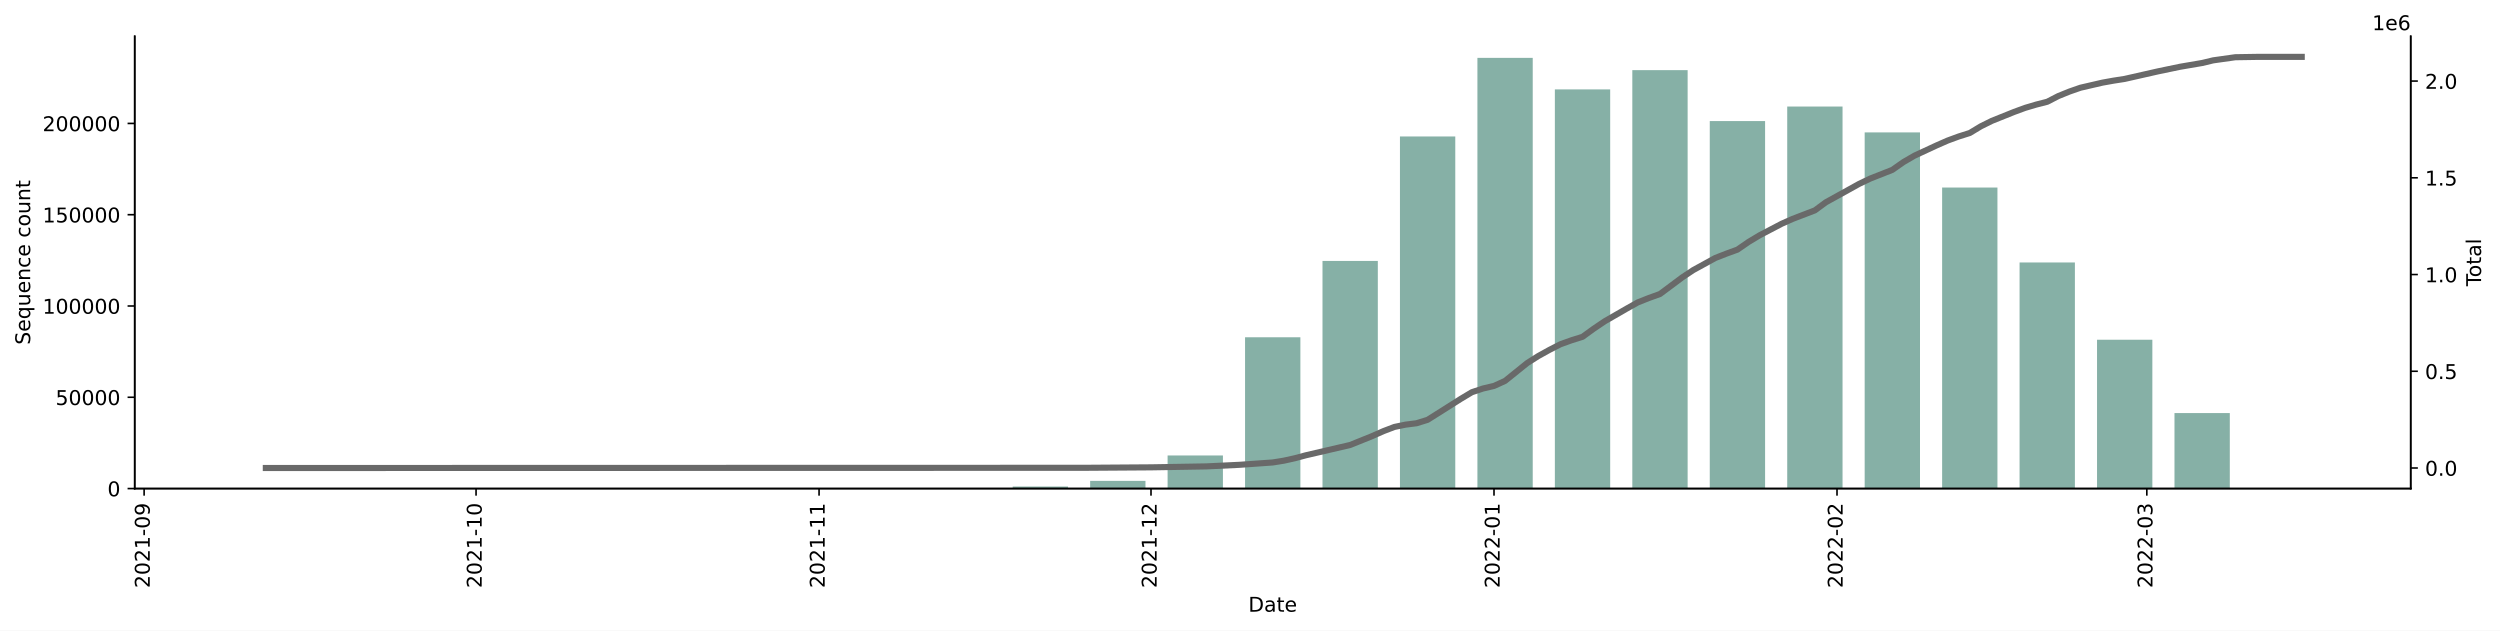
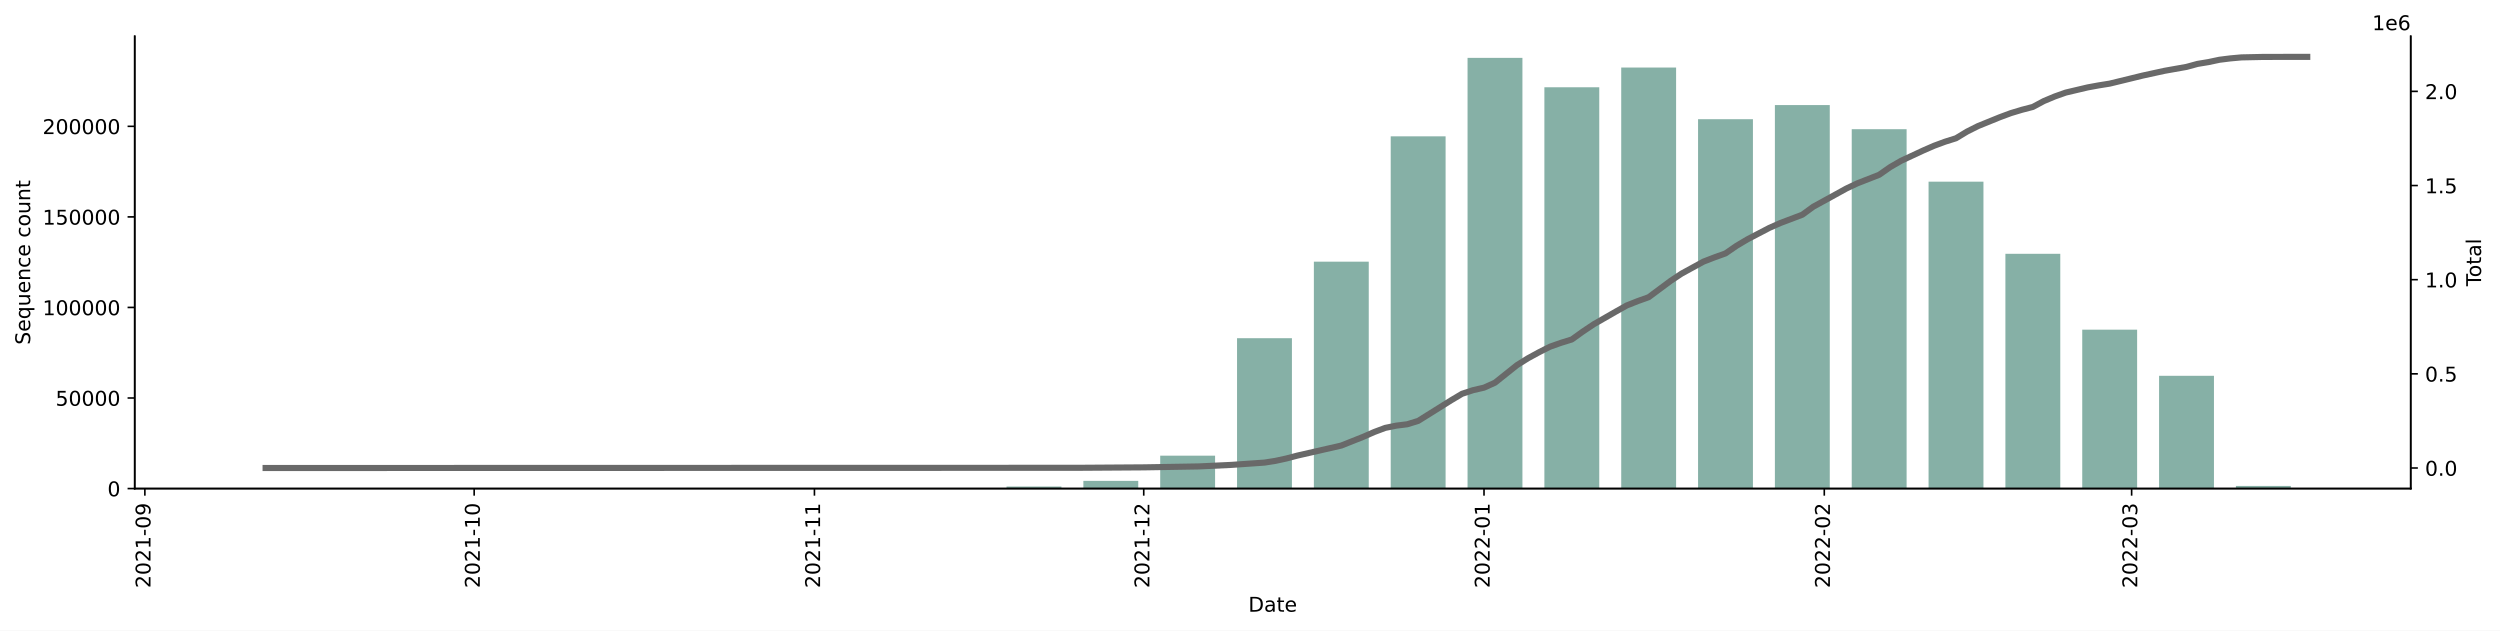
<svg xmlns="http://www.w3.org/2000/svg" xmlns:xlink="http://www.w3.org/1999/xlink" width="1225.834pt" height="309.219pt" viewBox="0 0 1225.834 309.219" version="1.1">
  <defs>
    <style type="text/css">*{stroke-linejoin: round; stroke-linecap: butt}</style>
  </defs>
  <g id="figure_1">
    <g id="patch_1">
      <path d="M 0 309.219  L 1225.834 309.219  L 1225.834 0  L 0 0  z " style="fill: #ffffff" />
    </g>
    <g id="axes_1">
      <g id="patch_2">
        <path d="M 66.053 239.558  L 1182.053 239.558  L 1182.053 17.798  L 66.053 17.798  z " style="fill: #ffffff" />
      </g>
      <g id="patch_3">
-         <path d="M 116.78 239.558  L 143.907 239.558  L 143.907 239.557  L 116.78 239.557  z " clip-path="url(#pfbfbc2de80)" style="fill: #86b0a6" />
+         <path d="M 116.78 239.558  L 143.691 239.558  L 143.691 239.557  L 116.78 239.557  z " clip-path="url(#pfca2b37f61)" style="fill: #86b0a6" />
      </g>
      <g id="patch_4">
-         <path d="M 154.758 239.558  L 181.885 239.558  L 181.885 239.558  L 154.758 239.558  z " clip-path="url(#pfbfbc2de80)" style="fill: #86b0a6" />
+         <path d="M 154.456 239.558  L 181.367 239.558  L 181.367 239.558  L 154.456 239.558  z " clip-path="url(#pfca2b37f61)" style="fill: #86b0a6" />
      </g>
      <g id="patch_5">
-         <path d="M 192.736 239.558  L 219.863 239.558  L 219.863 239.547  L 192.736 239.547  z " clip-path="url(#pfbfbc2de80)" style="fill: #86b0a6" />
+         <path d="M 192.131 239.558  L 219.042 239.558  L 219.042 239.547  L 192.131 239.547  z " clip-path="url(#pfca2b37f61)" style="fill: #86b0a6" />
      </g>
      <g id="patch_6">
-         <path d="M 230.713 239.558  L 257.84 239.558  L 257.84 239.554  L 230.713 239.554  z " clip-path="url(#pfbfbc2de80)" style="fill: #86b0a6" />
+         <path d="M 229.807 239.558  L 256.718 239.558  L 256.718 239.554  L 229.807 239.554  z " clip-path="url(#pfca2b37f61)" style="fill: #86b0a6" />
      </g>
      <g id="patch_7">
-         <path d="M 268.691 239.558  L 295.818 239.558  L 295.818 239.552  L 268.691 239.552  z " clip-path="url(#pfbfbc2de80)" style="fill: #86b0a6" />
+         <path d="M 267.482 239.558  L 294.393 239.558  L 294.393 239.552  L 267.482 239.552  z " clip-path="url(#pfca2b37f61)" style="fill: #86b0a6" />
      </g>
      <g id="patch_8">
-         <path d="M 306.669 239.558  L 333.795 239.558  L 333.795 239.553  L 306.669 239.553  z " clip-path="url(#pfbfbc2de80)" style="fill: #86b0a6" />
+         <path d="M 305.158 239.558  L 332.069 239.558  L 332.069 239.553  L 305.158 239.553  z " clip-path="url(#pfca2b37f61)" style="fill: #86b0a6" />
      </g>
      <g id="patch_9">
-         <path d="M 344.646 239.558  L 371.773 239.558  L 371.773 239.551  L 344.646 239.551  z " clip-path="url(#pfbfbc2de80)" style="fill: #86b0a6" />
+         <path d="M 342.833 239.558  L 369.744 239.558  L 369.744 239.551  L 342.833 239.551  z " clip-path="url(#pfca2b37f61)" style="fill: #86b0a6" />
      </g>
      <g id="patch_10">
-         <path d="M 382.624 239.558  L 409.751 239.558  L 409.751 239.549  L 382.624 239.549  z " clip-path="url(#pfbfbc2de80)" style="fill: #86b0a6" />
+         <path d="M 380.508 239.558  L 407.419 239.558  L 407.419 239.55  L 380.508 239.55  z " clip-path="url(#pfca2b37f61)" style="fill: #86b0a6" />
      </g>
      <g id="patch_11">
-         <path d="M 420.601 239.558  L 447.728 239.558  L 447.728 239.525  L 420.601 239.525  z " clip-path="url(#pfbfbc2de80)" style="fill: #86b0a6" />
+         <path d="M 418.184 239.558  L 445.095 239.558  L 445.095 239.526  L 418.184 239.526  z " clip-path="url(#pfca2b37f61)" style="fill: #86b0a6" />
      </g>
      <g id="patch_12">
-         <path d="M 458.579 239.558  L 485.706 239.558  L 485.706 239.314  L 458.579 239.314  z " clip-path="url(#pfbfbc2de80)" style="fill: #86b0a6" />
+         <path d="M 455.859 239.558  L 482.77 239.558  L 482.77 239.315  L 455.859 239.315  z " clip-path="url(#pfca2b37f61)" style="fill: #86b0a6" />
      </g>
      <g id="patch_13">
-         <path d="M 496.557 239.558  L 523.684 239.558  L 523.684 238.551  L 496.557 238.551  z " clip-path="url(#pfbfbc2de80)" style="fill: #86b0a6" />
+         <path d="M 493.535 239.558  L 520.446 239.558  L 520.446 238.558  L 493.535 238.558  z " clip-path="url(#pfca2b37f61)" style="fill: #86b0a6" />
      </g>
      <g id="patch_14">
-         <path d="M 534.534 239.558  L 561.661 239.558  L 561.661 235.783  L 534.534 235.783  z " clip-path="url(#pfbfbc2de80)" style="fill: #86b0a6" />
+         <path d="M 531.21 239.558  L 558.121 239.558  L 558.121 235.795  L 531.21 235.795  z " clip-path="url(#pfca2b37f61)" style="fill: #86b0a6" />
      </g>
      <g id="patch_15">
-         <path d="M 572.512 239.558  L 599.639 239.558  L 599.639 223.34  L 572.512 223.34  z " clip-path="url(#pfbfbc2de80)" style="fill: #86b0a6" />
+         <path d="M 568.886 239.558  L 595.797 239.558  L 595.797 223.433  L 568.886 223.433  z " clip-path="url(#pfca2b37f61)" style="fill: #86b0a6" />
      </g>
      <g id="patch_16">
-         <path d="M 610.49 239.558  L 637.617 239.558  L 637.617 165.372  L 610.49 165.372  z " clip-path="url(#pfbfbc2de80)" style="fill: #86b0a6" />
+         <path d="M 606.561 239.558  L 633.472 239.558  L 633.472 165.833  L 606.561 165.833  z " clip-path="url(#pfca2b37f61)" style="fill: #86b0a6" />
      </g>
      <g id="patch_17">
-         <path d="M 648.467 239.558  L 675.594 239.558  L 675.594 127.955  L 648.467 127.955  z " clip-path="url(#pfbfbc2de80)" style="fill: #86b0a6" />
+         <path d="M 644.236 239.558  L 671.147 239.558  L 671.147 128.291  L 644.236 128.291  z " clip-path="url(#pfca2b37f61)" style="fill: #86b0a6" />
      </g>
      <g id="patch_18">
-         <path d="M 686.445 239.558  L 713.572 239.558  L 713.572 66.927  L 686.445 66.927  z " clip-path="url(#pfbfbc2de80)" style="fill: #86b0a6" />
+         <path d="M 681.912 239.558  L 708.823 239.558  L 708.823 66.833  L 681.912 66.833  z " clip-path="url(#pfca2b37f61)" style="fill: #86b0a6" />
      </g>
      <g id="patch_19">
-         <path d="M 724.423 239.558  L 751.549 239.558  L 751.549 28.358  L 724.423 28.358  z " clip-path="url(#pfbfbc2de80)" style="fill: #86b0a6" />
+         <path d="M 719.587 239.558  L 746.498 239.558  L 746.498 28.358  L 719.587 28.358  z " clip-path="url(#pfca2b37f61)" style="fill: #86b0a6" />
      </g>
      <g id="patch_20">
-         <path d="M 762.4 239.558  L 789.527 239.558  L 789.527 43.847  L 762.4 43.847  z " clip-path="url(#pfbfbc2de80)" style="fill: #86b0a6" />
+         <path d="M 757.263 239.558  L 784.174 239.558  L 784.174 42.8  L 757.263 42.8  z " clip-path="url(#pfca2b37f61)" style="fill: #86b0a6" />
      </g>
      <g id="patch_21">
-         <path d="M 800.378 239.558  L 827.505 239.558  L 827.505 34.381  L 800.378 34.381  z " clip-path="url(#pfbfbc2de80)" style="fill: #86b0a6" />
+         <path d="M 794.938 239.558  L 821.849 239.558  L 821.849 33.128  L 794.938 33.128  z " clip-path="url(#pfca2b37f61)" style="fill: #86b0a6" />
      </g>
      <g id="patch_22">
-         <path d="M 838.356 239.558  L 865.482 239.558  L 865.482 59.361  L 838.356 59.361  z " clip-path="url(#pfbfbc2de80)" style="fill: #86b0a6" />
+         <path d="M 832.614 239.558  L 859.525 239.558  L 859.525 58.463  L 832.614 58.463  z " clip-path="url(#pfca2b37f61)" style="fill: #86b0a6" />
      </g>
      <g id="patch_23">
-         <path d="M 876.333 239.558  L 903.46 239.558  L 903.46 52.25  L 876.333 52.25  z " clip-path="url(#pfbfbc2de80)" style="fill: #86b0a6" />
+         <path d="M 870.289 239.558  L 897.2 239.558  L 897.2 51.521  L 870.289 51.521  z " clip-path="url(#pfca2b37f61)" style="fill: #86b0a6" />
      </g>
      <g id="patch_24">
-         <path d="M 914.311 239.558  L 941.438 239.558  L 941.438 64.918  L 914.311 64.918  z " clip-path="url(#pfbfbc2de80)" style="fill: #86b0a6" />
+         <path d="M 907.964 239.558  L 934.875 239.558  L 934.875 63.349  L 907.964 63.349  z " clip-path="url(#pfca2b37f61)" style="fill: #86b0a6" />
      </g>
      <g id="patch_25">
-         <path d="M 952.288 239.558  L 979.415 239.558  L 979.415 91.969  L 952.288 91.969  z " clip-path="url(#pfbfbc2de80)" style="fill: #86b0a6" />
+         <path d="M 945.64 239.558  L 972.551 239.558  L 972.551 89.07  L 945.64 89.07  z " clip-path="url(#pfca2b37f61)" style="fill: #86b0a6" />
      </g>
      <g id="patch_26">
-         <path d="M 990.266 239.558  L 1017.393 239.558  L 1017.393 128.707  L 990.266 128.707  z " clip-path="url(#pfbfbc2de80)" style="fill: #86b0a6" />
+         <path d="M 983.315 239.558  L 1010.226 239.558  L 1010.226 124.434  L 983.315 124.434  z " clip-path="url(#pfca2b37f61)" style="fill: #86b0a6" />
      </g>
      <g id="patch_27">
-         <path d="M 1028.244 239.558  L 1055.371 239.558  L 1055.371 166.592  L 1028.244 166.592  z " clip-path="url(#pfbfbc2de80)" style="fill: #86b0a6" />
+         <path d="M 1020.991 239.558  L 1047.902 239.558  L 1047.902 161.639  L 1020.991 161.639  z " clip-path="url(#pfca2b37f61)" style="fill: #86b0a6" />
      </g>
      <g id="patch_28">
-         <path d="M 1066.221 239.558  L 1093.348 239.558  L 1093.348 202.545  L 1066.221 202.545  z " clip-path="url(#pfbfbc2de80)" style="fill: #86b0a6" />
+         <path d="M 1058.666 239.558  L 1085.577 239.558  L 1085.577 184.263  L 1058.666 184.263  z " clip-path="url(#pfca2b37f61)" style="fill: #86b0a6" />
      </g>
      <g id="patch_29">
-         <path d="M 1104.199 239.558  L 1131.326 239.558  L 1131.326 239.504  L 1104.199 239.504  z " clip-path="url(#pfbfbc2de80)" style="fill: #86b0a6" />
+         <path d="M 1096.342 239.558  L 1123.253 239.558  L 1123.253 238.256  L 1096.342 238.256  z " clip-path="url(#pfca2b37f61)" style="fill: #86b0a6" />
      </g>
      <g id="matplotlib.axis_1">
        <g id="xtick_1">
          <g id="line2d_1">
            <defs>
-               <path id="m971dc63881" d="M 0 0  L 0 3.5  " style="stroke: #000000; stroke-width: 0.8" />
-             </defs>
-             <g>
-               <use xlink:href="#m971dc63881" x="70.665" y="239.558" style="stroke: #000000; stroke-width: 0.8" />
+               <path id="m315b8e1f35" d="M 0 0  L 0 3.5  " style="stroke: #000000; stroke-width: 0.8" />
+             </defs>
+             <g>
+               <use xlink:href="#m315b8e1f35" x="71.032" y="239.558" style="stroke: #000000; stroke-width: 0.8" />
            </g>
          </g>
          <g id="text_1">
-             <g transform="translate(73.42407 288.3413)rotate(-90)scale(0.1 -0.1)">
+             <g transform="translate(73.79104 288.3413)rotate(-90)scale(0.1 -0.1)">
              <defs>
                <path id="DejaVuSans-32" d="M 1228 531  L 3431 531  L 3431 0  L 469 0  L 469 531  Q 828 903 1448 1529  Q 2069 2156 2228 2338  Q 2531 2678 2651 2914  Q 2772 3150 2772 3378  Q 2772 3750 2511 3984  Q 2250 4219 1831 4219  Q 1534 4219 1204 4116  Q 875 4013 500 3803  L 500 4441  Q 881 4594 1212 4672  Q 1544 4750 1819 4750  Q 2544 4750 2975 4387  Q 3406 4025 3406 3419  Q 3406 3131 3298 2873  Q 3191 2616 2906 2266  Q 2828 2175 2409 1742  Q 1991 1309 1228 531  z " transform="scale(0.015625)" />
                <path id="DejaVuSans-30" d="M 2034 4250  Q 1547 4250 1301 3770  Q 1056 3291 1056 2328  Q 1056 1369 1301 889  Q 1547 409 2034 409  Q 2525 409 2770 889  Q 3016 1369 3016 2328  Q 3016 3291 2770 3770  Q 2525 4250 2034 4250  z M 2034 4750  Q 2819 4750 3233 4129  Q 3647 3509 3647 2328  Q 3647 1150 3233 529  Q 2819 -91 2034 -91  Q 1250 -91 836 529  Q 422 1150 422 2328  Q 422 3509 836 4129  Q 1250 4750 2034 4750  z " transform="scale(0.015625)" />
                <path id="DejaVuSans-31" d="M 794 531  L 1825 531  L 1825 4091  L 703 3866  L 703 4441  L 1819 4666  L 2450 4666  L 2450 531  L 3481 531  L 3481 0  L 794 0  L 794 531  z " transform="scale(0.015625)" />
                <path id="DejaVuSans-2d" d="M 313 2009  L 1997 2009  L 1997 1497  L 313 1497  L 313 2009  z " transform="scale(0.015625)" />
                <path id="DejaVuSans-39" d="M 703 97  L 703 672  Q 941 559 1184 500  Q 1428 441 1663 441  Q 2288 441 2617 861  Q 2947 1281 2994 2138  Q 2813 1869 2534 1725  Q 2256 1581 1919 1581  Q 1219 1581 811 2004  Q 403 2428 403 3163  Q 403 3881 828 4315  Q 1253 4750 1959 4750  Q 2769 4750 3195 4129  Q 3622 3509 3622 2328  Q 3622 1225 3098 567  Q 2575 -91 1691 -91  Q 1453 -91 1209 -44  Q 966 3 703 97  z M 1959 2075  Q 2384 2075 2632 2365  Q 2881 2656 2881 3163  Q 2881 3666 2632 3958  Q 2384 4250 1959 4250  Q 1534 4250 1286 3958  Q 1038 3666 1038 3163  Q 1038 2656 1286 2365  Q 1534 2075 1959 2075  z " transform="scale(0.015625)" />
              </defs>
              <use xlink:href="#DejaVuSans-32" />
              <use xlink:href="#DejaVuSans-30" x="63.623" />
              <use xlink:href="#DejaVuSans-32" x="127.246" />
              <use xlink:href="#DejaVuSans-31" x="190.869" />
              <use xlink:href="#DejaVuSans-2d" x="254.492" />
              <use xlink:href="#DejaVuSans-30" x="290.576" />
              <use xlink:href="#DejaVuSans-39" x="354.199" />
            </g>
          </g>
        </g>
        <g id="xtick_2">
          <g id="line2d_2">
            <g>
-               <use xlink:href="#m971dc63881" x="233.426" y="239.558" style="stroke: #000000; stroke-width: 0.8" />
+               <use xlink:href="#m315b8e1f35" x="232.498" y="239.558" style="stroke: #000000; stroke-width: 0.8" />
            </g>
          </g>
          <g id="text_2">
-             <g transform="translate(236.1854 288.3413)rotate(-90)scale(0.1 -0.1)">
+             <g transform="translate(235.2572 288.3413)rotate(-90)scale(0.1 -0.1)">
              <use xlink:href="#DejaVuSans-32" />
              <use xlink:href="#DejaVuSans-30" x="63.623" />
              <use xlink:href="#DejaVuSans-32" x="127.246" />
              <use xlink:href="#DejaVuSans-31" x="190.869" />
              <use xlink:href="#DejaVuSans-2d" x="254.492" />
              <use xlink:href="#DejaVuSans-31" x="290.576" />
              <use xlink:href="#DejaVuSans-30" x="354.199" />
            </g>
          </g>
        </g>
        <g id="xtick_3">
          <g id="line2d_3">
            <g>
-               <use xlink:href="#m971dc63881" x="401.613" y="239.558" style="stroke: #000000; stroke-width: 0.8" />
+               <use xlink:href="#m315b8e1f35" x="399.346" y="239.558" style="stroke: #000000; stroke-width: 0.8" />
            </g>
          </g>
          <g id="text_3">
-             <g transform="translate(404.3721 288.3413)rotate(-90)scale(0.1 -0.1)">
+             <g transform="translate(402.1055 288.3413)rotate(-90)scale(0.1 -0.1)">
              <use xlink:href="#DejaVuSans-32" />
              <use xlink:href="#DejaVuSans-30" x="63.623" />
              <use xlink:href="#DejaVuSans-32" x="127.246" />
              <use xlink:href="#DejaVuSans-31" x="190.869" />
              <use xlink:href="#DejaVuSans-2d" x="254.492" />
              <use xlink:href="#DejaVuSans-31" x="290.576" />
              <use xlink:href="#DejaVuSans-31" x="354.199" />
            </g>
          </g>
        </g>
        <g id="xtick_4">
          <g id="line2d_4">
            <g>
-               <use xlink:href="#m971dc63881" x="564.374" y="239.558" style="stroke: #000000; stroke-width: 0.8" />
+               <use xlink:href="#m315b8e1f35" x="560.812" y="239.558" style="stroke: #000000; stroke-width: 0.8" />
            </g>
          </g>
          <g id="text_4">
-             <g transform="translate(567.1334 288.3413)rotate(-90)scale(0.1 -0.1)">
+             <g transform="translate(563.5716 288.3413)rotate(-90)scale(0.1 -0.1)">
              <use xlink:href="#DejaVuSans-32" />
              <use xlink:href="#DejaVuSans-30" x="63.623" />
              <use xlink:href="#DejaVuSans-32" x="127.246" />
              <use xlink:href="#DejaVuSans-31" x="190.869" />
              <use xlink:href="#DejaVuSans-2d" x="254.492" />
              <use xlink:href="#DejaVuSans-31" x="290.576" />
              <use xlink:href="#DejaVuSans-32" x="354.199" />
            </g>
          </g>
        </g>
        <g id="xtick_5">
          <g id="line2d_5">
            <g>
-               <use xlink:href="#m971dc63881" x="732.561" y="239.558" style="stroke: #000000; stroke-width: 0.8" />
+               <use xlink:href="#m315b8e1f35" x="727.661" y="239.558" style="stroke: #000000; stroke-width: 0.8" />
            </g>
          </g>
          <g id="text_5">
-             <g transform="translate(735.32 288.3413)rotate(-90)scale(0.1 -0.1)">
+             <g transform="translate(730.4199 288.3413)rotate(-90)scale(0.1 -0.1)">
              <use xlink:href="#DejaVuSans-32" />
              <use xlink:href="#DejaVuSans-30" x="63.623" />
              <use xlink:href="#DejaVuSans-32" x="127.246" />
              <use xlink:href="#DejaVuSans-32" x="190.869" />
              <use xlink:href="#DejaVuSans-2d" x="254.492" />
              <use xlink:href="#DejaVuSans-30" x="290.576" />
              <use xlink:href="#DejaVuSans-31" x="354.199" />
            </g>
          </g>
        </g>
        <g id="xtick_6">
          <g id="line2d_6">
            <g>
-               <use xlink:href="#m971dc63881" x="900.747" y="239.558" style="stroke: #000000; stroke-width: 0.8" />
+               <use xlink:href="#m315b8e1f35" x="894.509" y="239.558" style="stroke: #000000; stroke-width: 0.8" />
            </g>
          </g>
          <g id="text_6">
-             <g transform="translate(903.5067 288.3413)rotate(-90)scale(0.1 -0.1)">
+             <g transform="translate(897.2683 288.3413)rotate(-90)scale(0.1 -0.1)">
              <use xlink:href="#DejaVuSans-32" />
              <use xlink:href="#DejaVuSans-30" x="63.623" />
              <use xlink:href="#DejaVuSans-32" x="127.246" />
              <use xlink:href="#DejaVuSans-32" x="190.869" />
              <use xlink:href="#DejaVuSans-2d" x="254.492" />
              <use xlink:href="#DejaVuSans-30" x="290.576" />
              <use xlink:href="#DejaVuSans-32" x="354.199" />
            </g>
          </g>
        </g>
        <g id="xtick_7">
          <g id="line2d_7">
            <g>
-               <use xlink:href="#m971dc63881" x="1052.658" y="239.558" style="stroke: #000000; stroke-width: 0.8" />
+               <use xlink:href="#m315b8e1f35" x="1045.211" y="239.558" style="stroke: #000000; stroke-width: 0.8" />
            </g>
          </g>
          <g id="text_7">
-             <g transform="translate(1055.417 288.3413)rotate(-90)scale(0.1 -0.1)">
+             <g transform="translate(1047.97 288.3413)rotate(-90)scale(0.1 -0.1)">
              <defs>
                <path id="DejaVuSans-33" d="M 2597 2516  Q 3050 2419 3304 2112  Q 3559 1806 3559 1356  Q 3559 666 3084 287  Q 2609 -91 1734 -91  Q 1441 -91 1130 -33  Q 819 25 488 141  L 488 750  Q 750 597 1062 519  Q 1375 441 1716 441  Q 2309 441 2620 675  Q 2931 909 2931 1356  Q 2931 1769 2642 2001  Q 2353 2234 1838 2234  L 1294 2234  L 1294 2753  L 1863 2753  Q 2328 2753 2575 2939  Q 2822 3125 2822 3475  Q 2822 3834 2567 4026  Q 2313 4219 1838 4219  Q 1578 4219 1281 4162  Q 984 4106 628 3988  L 628 4550  Q 988 4650 1302 4700  Q 1616 4750 1894 4750  Q 2613 4750 3031 4423  Q 3450 4097 3450 3541  Q 3450 3153 3228 2886  Q 3006 2619 2597 2516  z " transform="scale(0.015625)" />
              </defs>
              <use xlink:href="#DejaVuSans-32" />
              <use xlink:href="#DejaVuSans-30" x="63.623" />
              <use xlink:href="#DejaVuSans-32" x="127.246" />
              <use xlink:href="#DejaVuSans-32" x="190.869" />
              <use xlink:href="#DejaVuSans-2d" x="254.492" />
              <use xlink:href="#DejaVuSans-30" x="290.576" />
              <use xlink:href="#DejaVuSans-33" x="354.199" />
            </g>
          </g>
        </g>
        <g id="text_8">
          <g transform="translate(612.1023 299.9397)scale(0.1 -0.1)">
            <defs>
              <path id="DejaVuSans-44" d="M 1259 4147  L 1259 519  L 2022 519  Q 2988 519 3436 956  Q 3884 1394 3884 2338  Q 3884 3275 3436 3711  Q 2988 4147 2022 4147  L 1259 4147  z M 628 4666  L 1925 4666  Q 3281 4666 3915 4102  Q 4550 3538 4550 2338  Q 4550 1131 3912 565  Q 3275 0 1925 0  L 628 0  L 628 4666  z " transform="scale(0.015625)" />
              <path id="DejaVuSans-61" d="M 2194 1759  Q 1497 1759 1228 1600  Q 959 1441 959 1056  Q 959 750 1161 570  Q 1363 391 1709 391  Q 2188 391 2477 730  Q 2766 1069 2766 1631  L 2766 1759  L 2194 1759  z M 3341 1997  L 3341 0  L 2766 0  L 2766 531  Q 2569 213 2275 61  Q 1981 -91 1556 -91  Q 1019 -91 701 211  Q 384 513 384 1019  Q 384 1609 779 1909  Q 1175 2209 1959 2209  L 2766 2209  L 2766 2266  Q 2766 2663 2505 2880  Q 2244 3097 1772 3097  Q 1472 3097 1187 3025  Q 903 2953 641 2809  L 641 3341  Q 956 3463 1253 3523  Q 1550 3584 1831 3584  Q 2591 3584 2966 3190  Q 3341 2797 3341 1997  z " transform="scale(0.015625)" />
              <path id="DejaVuSans-74" d="M 1172 4494  L 1172 3500  L 2356 3500  L 2356 3053  L 1172 3053  L 1172 1153  Q 1172 725 1289 603  Q 1406 481 1766 481  L 2356 481  L 2356 0  L 1766 0  Q 1100 0 847 248  Q 594 497 594 1153  L 594 3053  L 172 3053  L 172 3500  L 594 3500  L 594 4494  L 1172 4494  z " transform="scale(0.015625)" />
              <path id="DejaVuSans-65" d="M 3597 1894  L 3597 1613  L 953 1613  Q 991 1019 1311 708  Q 1631 397 2203 397  Q 2534 397 2845 478  Q 3156 559 3463 722  L 3463 178  Q 3153 47 2828 -22  Q 2503 -91 2169 -91  Q 1331 -91 842 396  Q 353 884 353 1716  Q 353 2575 817 3079  Q 1281 3584 2069 3584  Q 2775 3584 3186 3129  Q 3597 2675 3597 1894  z M 3022 2063  Q 3016 2534 2758 2815  Q 2500 3097 2075 3097  Q 1594 3097 1305 2825  Q 1016 2553 972 2059  L 3022 2063  z " transform="scale(0.015625)" />
            </defs>
            <use xlink:href="#DejaVuSans-44" />
            <use xlink:href="#DejaVuSans-61" x="77.002" />
            <use xlink:href="#DejaVuSans-74" x="138.281" />
            <use xlink:href="#DejaVuSans-65" x="177.49" />
          </g>
        </g>
      </g>
      <g id="matplotlib.axis_2">
        <g id="ytick_1">
          <g id="line2d_8">
            <defs>
-               <path id="m54472faaa9" d="M 0 0  L -3.5 0  " style="stroke: #000000; stroke-width: 0.8" />
-             </defs>
-             <g>
-               <use xlink:href="#m54472faaa9" x="66.053" y="239.558" style="stroke: #000000; stroke-width: 0.8" />
+               <path id="m2f3e885603" d="M 0 0  L -3.5 0  " style="stroke: #000000; stroke-width: 0.8" />
+             </defs>
+             <g>
+               <use xlink:href="#m2f3e885603" x="66.053" y="239.558" style="stroke: #000000; stroke-width: 0.8" />
            </g>
          </g>
          <g id="text_9">
            <g transform="translate(52.69062 243.3577)scale(0.1 -0.1)">
              <use xlink:href="#DejaVuSans-30" />
            </g>
          </g>
        </g>
        <g id="ytick_2">
          <g id="line2d_9">
            <g>
-               <use xlink:href="#m54472faaa9" x="66.053" y="194.799" style="stroke: #000000; stroke-width: 0.8" />
+               <use xlink:href="#m2f3e885603" x="66.053" y="195.156" style="stroke: #000000; stroke-width: 0.8" />
            </g>
          </g>
          <g id="text_10">
-             <g transform="translate(27.24063 198.5982)scale(0.1 -0.1)">
+             <g transform="translate(27.24063 198.9551)scale(0.1 -0.1)">
              <defs>
                <path id="DejaVuSans-35" d="M 691 4666  L 3169 4666  L 3169 4134  L 1269 4134  L 1269 2991  Q 1406 3038 1543 3061  Q 1681 3084 1819 3084  Q 2600 3084 3056 2656  Q 3513 2228 3513 1497  Q 3513 744 3044 326  Q 2575 -91 1722 -91  Q 1428 -91 1123 -41  Q 819 9 494 109  L 494 744  Q 775 591 1075 516  Q 1375 441 1709 441  Q 2250 441 2565 725  Q 2881 1009 2881 1497  Q 2881 1984 2565 2268  Q 2250 2553 1709 2553  Q 1456 2553 1204 2497  Q 953 2441 691 2322  L 691 4666  z " transform="scale(0.015625)" />
              </defs>
              <use xlink:href="#DejaVuSans-35" />
              <use xlink:href="#DejaVuSans-30" x="63.623" />
              <use xlink:href="#DejaVuSans-30" x="127.246" />
              <use xlink:href="#DejaVuSans-30" x="190.869" />
              <use xlink:href="#DejaVuSans-30" x="254.492" />
            </g>
          </g>
        </g>
        <g id="ytick_3">
          <g id="line2d_10">
            <g>
-               <use xlink:href="#m54472faaa9" x="66.053" y="150.04" style="stroke: #000000; stroke-width: 0.8" />
+               <use xlink:href="#m2f3e885603" x="66.053" y="150.753" style="stroke: #000000; stroke-width: 0.8" />
            </g>
          </g>
          <g id="text_11">
-             <g transform="translate(20.87813 153.8388)scale(0.1 -0.1)">
+             <g transform="translate(20.87813 154.5525)scale(0.1 -0.1)">
              <use xlink:href="#DejaVuSans-31" />
              <use xlink:href="#DejaVuSans-30" x="63.623" />
              <use xlink:href="#DejaVuSans-30" x="127.246" />
              <use xlink:href="#DejaVuSans-30" x="190.869" />
              <use xlink:href="#DejaVuSans-30" x="254.492" />
              <use xlink:href="#DejaVuSans-30" x="318.115" />
            </g>
          </g>
        </g>
        <g id="ytick_4">
          <g id="line2d_11">
            <g>
-               <use xlink:href="#m54472faaa9" x="66.053" y="105.28" style="stroke: #000000; stroke-width: 0.8" />
+               <use xlink:href="#m2f3e885603" x="66.053" y="106.351" style="stroke: #000000; stroke-width: 0.8" />
            </g>
          </g>
          <g id="text_12">
-             <g transform="translate(20.87813 109.0794)scale(0.1 -0.1)">
+             <g transform="translate(20.87813 110.1499)scale(0.1 -0.1)">
              <use xlink:href="#DejaVuSans-31" />
              <use xlink:href="#DejaVuSans-35" x="63.623" />
              <use xlink:href="#DejaVuSans-30" x="127.246" />
              <use xlink:href="#DejaVuSans-30" x="190.869" />
              <use xlink:href="#DejaVuSans-30" x="254.492" />
              <use xlink:href="#DejaVuSans-30" x="318.115" />
            </g>
          </g>
        </g>
        <g id="ytick_5">
          <g id="line2d_12">
            <g>
-               <use xlink:href="#m54472faaa9" x="66.053" y="60.521" style="stroke: #000000; stroke-width: 0.8" />
+               <use xlink:href="#m2f3e885603" x="66.053" y="61.948" style="stroke: #000000; stroke-width: 0.8" />
            </g>
          </g>
          <g id="text_13">
-             <g transform="translate(20.87813 64.31998)scale(0.1 -0.1)">
+             <g transform="translate(20.87813 65.74732)scale(0.1 -0.1)">
              <use xlink:href="#DejaVuSans-32" />
              <use xlink:href="#DejaVuSans-30" x="63.623" />
              <use xlink:href="#DejaVuSans-30" x="127.246" />
              <use xlink:href="#DejaVuSans-30" x="190.869" />
              <use xlink:href="#DejaVuSans-30" x="254.492" />
              <use xlink:href="#DejaVuSans-30" x="318.115" />
            </g>
          </g>
        </g>
        <g id="text_14">
          <g transform="translate(14.79844 169.0386)rotate(-90)scale(0.1 -0.1)">
            <defs>
              <path id="DejaVuSans-53" d="M 3425 4513  L 3425 3897  Q 3066 4069 2747 4153  Q 2428 4238 2131 4238  Q 1616 4238 1336 4038  Q 1056 3838 1056 3469  Q 1056 3159 1242 3001  Q 1428 2844 1947 2747  L 2328 2669  Q 3034 2534 3370 2195  Q 3706 1856 3706 1288  Q 3706 609 3251 259  Q 2797 -91 1919 -91  Q 1588 -91 1214 -16  Q 841 59 441 206  L 441 856  Q 825 641 1194 531  Q 1563 422 1919 422  Q 2459 422 2753 634  Q 3047 847 3047 1241  Q 3047 1584 2836 1778  Q 2625 1972 2144 2069  L 1759 2144  Q 1053 2284 737 2584  Q 422 2884 422 3419  Q 422 4038 858 4394  Q 1294 4750 2059 4750  Q 2388 4750 2728 4690  Q 3069 4631 3425 4513  z " transform="scale(0.015625)" />
              <path id="DejaVuSans-71" d="M 947 1747  Q 947 1113 1208 752  Q 1469 391 1925 391  Q 2381 391 2643 752  Q 2906 1113 2906 1747  Q 2906 2381 2643 2742  Q 2381 3103 1925 3103  Q 1469 3103 1208 2742  Q 947 2381 947 1747  z M 2906 525  Q 2725 213 2448 61  Q 2172 -91 1784 -91  Q 1150 -91 751 415  Q 353 922 353 1747  Q 353 2572 751 3078  Q 1150 3584 1784 3584  Q 2172 3584 2448 3432  Q 2725 3281 2906 2969  L 2906 3500  L 3481 3500  L 3481 -1331  L 2906 -1331  L 2906 525  z " transform="scale(0.015625)" />
              <path id="DejaVuSans-75" d="M 544 1381  L 544 3500  L 1119 3500  L 1119 1403  Q 1119 906 1312 657  Q 1506 409 1894 409  Q 2359 409 2629 706  Q 2900 1003 2900 1516  L 2900 3500  L 3475 3500  L 3475 0  L 2900 0  L 2900 538  Q 2691 219 2414 64  Q 2138 -91 1772 -91  Q 1169 -91 856 284  Q 544 659 544 1381  z M 1991 3584  L 1991 3584  z " transform="scale(0.015625)" />
              <path id="DejaVuSans-6e" d="M 3513 2113  L 3513 0  L 2938 0  L 2938 2094  Q 2938 2591 2744 2837  Q 2550 3084 2163 3084  Q 1697 3084 1428 2787  Q 1159 2491 1159 1978  L 1159 0  L 581 0  L 581 3500  L 1159 3500  L 1159 2956  Q 1366 3272 1645 3428  Q 1925 3584 2291 3584  Q 2894 3584 3203 3211  Q 3513 2838 3513 2113  z " transform="scale(0.015625)" />
              <path id="DejaVuSans-63" d="M 3122 3366  L 3122 2828  Q 2878 2963 2633 3030  Q 2388 3097 2138 3097  Q 1578 3097 1268 2742  Q 959 2388 959 1747  Q 959 1106 1268 751  Q 1578 397 2138 397  Q 2388 397 2633 464  Q 2878 531 3122 666  L 3122 134  Q 2881 22 2623 -34  Q 2366 -91 2075 -91  Q 1284 -91 818 406  Q 353 903 353 1747  Q 353 2603 823 3093  Q 1294 3584 2113 3584  Q 2378 3584 2631 3529  Q 2884 3475 3122 3366  z " transform="scale(0.015625)" />
              <path id="DejaVuSans-20" transform="scale(0.015625)" />
              <path id="DejaVuSans-6f" d="M 1959 3097  Q 1497 3097 1228 2736  Q 959 2375 959 1747  Q 959 1119 1226 758  Q 1494 397 1959 397  Q 2419 397 2687 759  Q 2956 1122 2956 1747  Q 2956 2369 2687 2733  Q 2419 3097 1959 3097  z M 1959 3584  Q 2709 3584 3137 3096  Q 3566 2609 3566 1747  Q 3566 888 3137 398  Q 2709 -91 1959 -91  Q 1206 -91 779 398  Q 353 888 353 1747  Q 353 2609 779 3096  Q 1206 3584 1959 3584  z " transform="scale(0.015625)" />
            </defs>
            <use xlink:href="#DejaVuSans-53" />
            <use xlink:href="#DejaVuSans-65" x="63.477" />
            <use xlink:href="#DejaVuSans-71" x="125" />
            <use xlink:href="#DejaVuSans-75" x="188.477" />
            <use xlink:href="#DejaVuSans-65" x="251.855" />
            <use xlink:href="#DejaVuSans-6e" x="313.379" />
            <use xlink:href="#DejaVuSans-63" x="376.758" />
            <use xlink:href="#DejaVuSans-65" x="431.738" />
            <use xlink:href="#DejaVuSans-20" x="493.262" />
            <use xlink:href="#DejaVuSans-63" x="525.049" />
            <use xlink:href="#DejaVuSans-6f" x="580.029" />
            <use xlink:href="#DejaVuSans-75" x="641.211" />
            <use xlink:href="#DejaVuSans-6e" x="704.59" />
            <use xlink:href="#DejaVuSans-74" x="767.969" />
          </g>
        </g>
      </g>
      <g id="patch_30">
        <path d="M 66.053 239.558  L 66.053 17.798  " style="fill: none; stroke: #000000; stroke-width: 0.8; stroke-linejoin: miter; stroke-linecap: square" />
      </g>
      <g id="patch_31">
        <path d="M 1182.053 239.558  L 1182.053 17.798  " style="fill: none; stroke: #000000; stroke-width: 0.8; stroke-linejoin: miter; stroke-linecap: square" />
      </g>
      <g id="patch_32">
        <path d="M 66.053 239.558  L 1182.053 239.558  " style="fill: none; stroke: #000000; stroke-width: 0.8; stroke-linejoin: miter; stroke-linecap: square" />
      </g>
    </g>
    <g id="axes_2">
      <g id="matplotlib.axis_3">
        <g id="ytick_6">
          <g id="line2d_13">
            <defs>
-               <path id="mf6b0bd3807" d="M 0 0  L 3.5 0  " style="stroke: #000000; stroke-width: 0.8" />
-             </defs>
-             <g>
-               <use xlink:href="#mf6b0bd3807" x="1182.053" y="229.479" style="stroke: #000000; stroke-width: 0.8" />
+               <path id="mf48726b1d4" d="M 0 0  L 3.5 0  " style="stroke: #000000; stroke-width: 0.8" />
+             </defs>
+             <g>
+               <use xlink:href="#mf48726b1d4" x="1182.053" y="229.479" style="stroke: #000000; stroke-width: 0.8" />
            </g>
          </g>
          <g id="text_15">
            <g transform="translate(1189.053 233.2778)scale(0.1 -0.1)">
              <defs>
                <path id="DejaVuSans-2e" d="M 684 794  L 1344 794  L 1344 0  L 684 0  L 684 794  z " transform="scale(0.015625)" />
              </defs>
              <use xlink:href="#DejaVuSans-30" />
              <use xlink:href="#DejaVuSans-2e" x="63.623" />
              <use xlink:href="#DejaVuSans-30" x="95.41" />
            </g>
          </g>
        </g>
        <g id="ytick_7">
          <g id="line2d_14">
            <g>
-               <use xlink:href="#mf6b0bd3807" x="1182.053" y="182.048" style="stroke: #000000; stroke-width: 0.8" />
+               <use xlink:href="#mf48726b1d4" x="1182.053" y="183.308" style="stroke: #000000; stroke-width: 0.8" />
            </g>
          </g>
          <g id="text_16">
-             <g transform="translate(1189.053 185.847)scale(0.1 -0.1)">
+             <g transform="translate(1189.053 187.1069)scale(0.1 -0.1)">
              <use xlink:href="#DejaVuSans-30" />
              <use xlink:href="#DejaVuSans-2e" x="63.623" />
              <use xlink:href="#DejaVuSans-35" x="95.41" />
            </g>
          </g>
        </g>
        <g id="ytick_8">
          <g id="line2d_15">
            <g>
-               <use xlink:href="#mf6b0bd3807" x="1182.053" y="134.617" style="stroke: #000000; stroke-width: 0.8" />
+               <use xlink:href="#mf48726b1d4" x="1182.053" y="137.137" style="stroke: #000000; stroke-width: 0.8" />
            </g>
          </g>
          <g id="text_17">
-             <g transform="translate(1189.053 138.4161)scale(0.1 -0.1)">
+             <g transform="translate(1189.053 140.936)scale(0.1 -0.1)">
              <use xlink:href="#DejaVuSans-31" />
              <use xlink:href="#DejaVuSans-2e" x="63.623" />
              <use xlink:href="#DejaVuSans-30" x="95.41" />
            </g>
          </g>
        </g>
        <g id="ytick_9">
          <g id="line2d_16">
            <g>
-               <use xlink:href="#mf6b0bd3807" x="1182.053" y="87.186" style="stroke: #000000; stroke-width: 0.8" />
+               <use xlink:href="#mf48726b1d4" x="1182.053" y="90.966" style="stroke: #000000; stroke-width: 0.8" />
            </g>
          </g>
          <g id="text_18">
-             <g transform="translate(1189.053 90.98529)scale(0.1 -0.1)">
+             <g transform="translate(1189.053 94.76512)scale(0.1 -0.1)">
              <use xlink:href="#DejaVuSans-31" />
              <use xlink:href="#DejaVuSans-2e" x="63.623" />
              <use xlink:href="#DejaVuSans-35" x="95.41" />
            </g>
          </g>
        </g>
        <g id="ytick_10">
          <g id="line2d_17">
            <g>
-               <use xlink:href="#mf6b0bd3807" x="1182.053" y="39.755" style="stroke: #000000; stroke-width: 0.8" />
+               <use xlink:href="#mf48726b1d4" x="1182.053" y="44.795" style="stroke: #000000; stroke-width: 0.8" />
            </g>
          </g>
          <g id="text_19">
-             <g transform="translate(1189.053 43.55444)scale(0.1 -0.1)">
+             <g transform="translate(1189.053 48.59421)scale(0.1 -0.1)">
              <use xlink:href="#DejaVuSans-32" />
              <use xlink:href="#DejaVuSans-2e" x="63.623" />
              <use xlink:href="#DejaVuSans-30" x="95.41" />
            </g>
          </g>
        </g>
        <g id="text_20">
          <g transform="translate(1216.555 140.355)rotate(-90)scale(0.1 -0.1)">
            <defs>
              <path id="DejaVuSans-54" d="M -19 4666  L 3928 4666  L 3928 4134  L 2272 4134  L 2272 0  L 1638 0  L 1638 4134  L -19 4134  L -19 4666  z " transform="scale(0.015625)" />
              <path id="DejaVuSans-6c" d="M 603 4863  L 1178 4863  L 1178 0  L 603 0  L 603 4863  z " transform="scale(0.015625)" />
            </defs>
            <use xlink:href="#DejaVuSans-54" />
            <use xlink:href="#DejaVuSans-6f" x="44.084" />
            <use xlink:href="#DejaVuSans-74" x="105.266" />
            <use xlink:href="#DejaVuSans-61" x="144.475" />
            <use xlink:href="#DejaVuSans-6c" x="205.754" />
          </g>
        </g>
        <g id="text_21">
          <g transform="translate(1163.175 14.79844)scale(0.1 -0.1)">
            <defs>
              <path id="DejaVuSans-36" d="M 2113 2584  Q 1688 2584 1439 2293  Q 1191 2003 1191 1497  Q 1191 994 1439 701  Q 1688 409 2113 409  Q 2538 409 2786 701  Q 3034 994 3034 1497  Q 3034 2003 2786 2293  Q 2538 2584 2113 2584  z M 3366 4563  L 3366 3988  Q 3128 4100 2886 4159  Q 2644 4219 2406 4219  Q 1781 4219 1451 3797  Q 1122 3375 1075 2522  Q 1259 2794 1537 2939  Q 1816 3084 2150 3084  Q 2853 3084 3261 2657  Q 3669 2231 3669 1497  Q 3669 778 3244 343  Q 2819 -91 2113 -91  Q 1303 -91 875 529  Q 447 1150 447 2328  Q 447 3434 972 4092  Q 1497 4750 2381 4750  Q 2619 4750 2861 4703  Q 3103 4656 3366 4563  z " transform="scale(0.015625)" />
            </defs>
            <use xlink:href="#DejaVuSans-31" />
            <use xlink:href="#DejaVuSans-65" x="63.623" />
            <use xlink:href="#DejaVuSans-36" x="125.146" />
          </g>
        </g>
      </g>
      <g id="line2d_18">
-         <path d="M 130.344 229.478  L 531.822 229.38  L 564.374 229.152  L 591.501 228.689  L 607.777 227.911  L 624.053 226.762  L 629.479 225.89  L 634.904 224.687  L 640.329 223.233  L 662.031 218.187  L 672.882 213.81  L 678.307 211.412  L 683.732 209.343  L 689.158 208.221  L 694.583 207.531  L 700.008 205.851  L 716.285 195.562  L 721.71 192.314  L 727.135 190.505  L 732.561 189.238  L 737.986 186.763  L 748.837 178.022  L 754.262 174.586  L 759.688 171.583  L 765.113 168.807  L 770.538 166.857  L 775.964 165.157  L 781.389 161.22  L 786.814 157.555  L 797.665 151.3  L 803.091 148.26  L 808.516 146.118  L 813.941 144.162  L 824.792 136.067  L 830.217 132.451  L 841.068 126.492  L 846.494 124.376  L 851.919 122.4  L 857.344 118.651  L 862.77 115.392  L 873.62 109.711  L 879.046 107.309  L 889.897 103.151  L 895.322 99.161  L 906.173 93.167  L 911.598 90.156  L 917.023 87.567  L 927.874 83.292  L 933.3 79.484  L 938.725 76.332  L 949.576 71.296  L 955.001 68.916  L 960.426 66.925  L 965.852 65.209  L 971.277 61.936  L 976.703 59.247  L 987.553 54.892  L 992.979 52.895  L 998.404 51.285  L 1003.829 49.9  L 1009.255 47.107  L 1014.68 44.907  L 1020.106 43.016  L 1030.956 40.508  L 1036.382 39.539  L 1041.807 38.692  L 1058.083 35.004  L 1068.934 32.742  L 1079.785 30.888  L 1085.21 29.587  L 1096.061 28.061  L 1106.912 27.886  L 1128.613 27.878  L 1128.613 27.878  " clip-path="url(#pfbfbc2de80)" style="fill: none; stroke: #696969; stroke-width: 3; stroke-linecap: square" />
+         <path d="M 130.236 229.478  L 528.519 229.382  L 560.812 229.16  L 587.723 228.707  L 603.87 227.948  L 620.016 226.828  L 625.399 225.977  L 630.781 224.804  L 636.163 223.387  L 657.692 218.465  L 668.456 214.181  L 673.839 211.83  L 679.221 209.809  L 684.603 208.711  L 689.985 208.037  L 695.367 206.39  L 711.514 196.287  L 716.896 193.086  L 722.278 191.316  L 727.661 190.077  L 733.043 187.648  L 743.807 179.055  L 749.189 175.681  L 754.572 172.745  L 759.954 170.025  L 765.336 168.116  L 770.718 166.449  L 776.1 162.581  L 781.483 158.983  L 792.247 152.807  L 797.629 149.788  L 803.011 147.656  L 808.394 145.73  L 819.158 137.728  L 824.54 134.154  L 835.305 128.264  L 840.687 126.191  L 846.069 124.256  L 851.451 120.551  L 856.833 117.341  L 867.598 111.726  L 872.98 109.349  L 883.744 105.278  L 889.127 101.354  L 899.891 95.438  L 905.273 92.474  L 910.655 89.915  L 921.42 85.708  L 926.802 81.947  L 932.184 78.834  L 942.949 73.826  L 948.331 71.475  L 953.713 69.485  L 959.095 67.793  L 964.478 64.535  L 969.86 61.83  L 980.624 57.459  L 986.006 55.46  L 991.389 53.837  L 996.771 52.436  L 1002.153 49.555  L 1007.535 47.298  L 1012.917 45.39  L 1023.682 42.853  L 1029.064 41.866  L 1034.446 41.004  L 1045.211 38.384  L 1050.593 37.064  L 1061.357 34.716  L 1072.122 32.802  L 1077.504 31.334  L 1082.886 30.443  L 1088.268 29.304  L 1093.65 28.629  L 1099.033 28.142  L 1109.797 27.91  L 1131.326 27.878  L 1131.326 27.878  " clip-path="url(#pfca2b37f61)" style="fill: none; stroke: #696969; stroke-width: 3; stroke-linecap: square" />
      </g>
      <g id="patch_33">
        <path d="M 66.053 239.558  L 66.053 17.798  " style="fill: none; stroke: #000000; stroke-width: 0.8; stroke-linejoin: miter; stroke-linecap: square" />
      </g>
      <g id="patch_34">
        <path d="M 1182.053 239.558  L 1182.053 17.798  " style="fill: none; stroke: #000000; stroke-width: 0.8; stroke-linejoin: miter; stroke-linecap: square" />
      </g>
      <g id="patch_35">
        <path d="M 66.053 239.558  L 1182.053 239.558  " style="fill: none; stroke: #000000; stroke-width: 0.8; stroke-linejoin: miter; stroke-linecap: square" />
      </g>
    </g>
  </g>
  <defs>
-     <clipPath id="pfbfbc2de80">
+     <clipPath id="pfca2b37f61">
      <rect x="66.053" y="17.798" width="1116" height="221.76" />
    </clipPath>
  </defs>
</svg>
